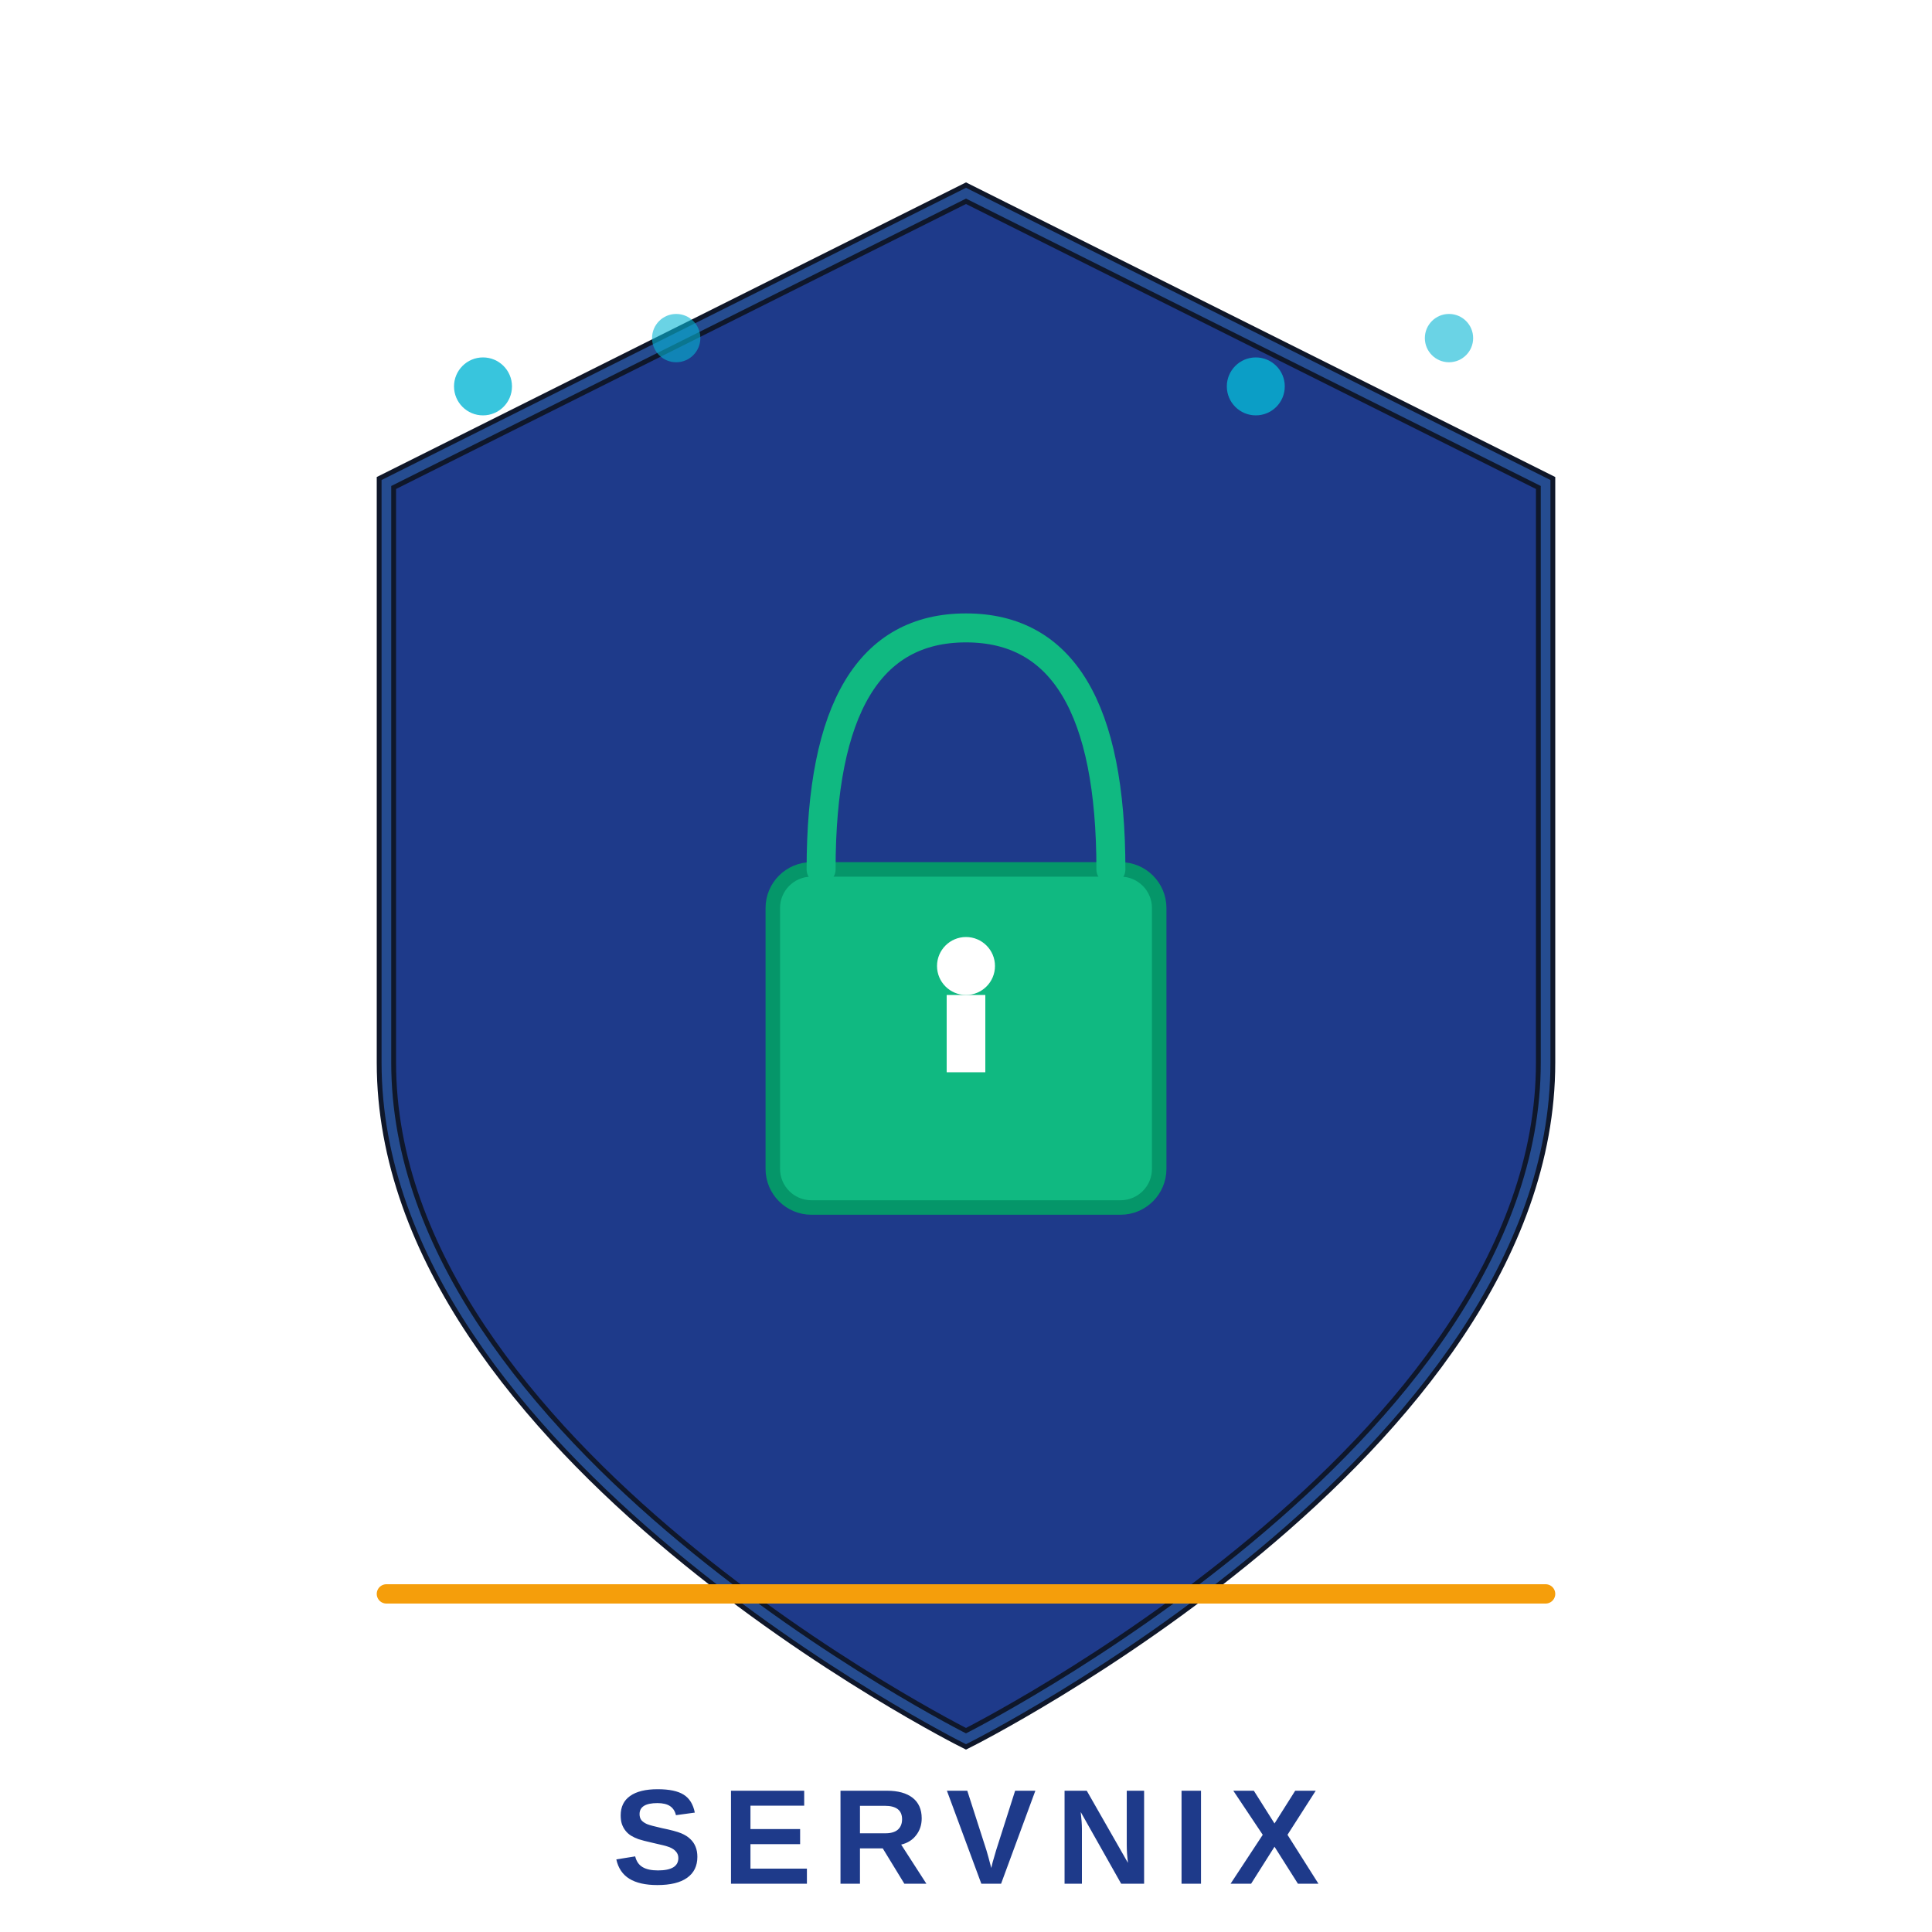
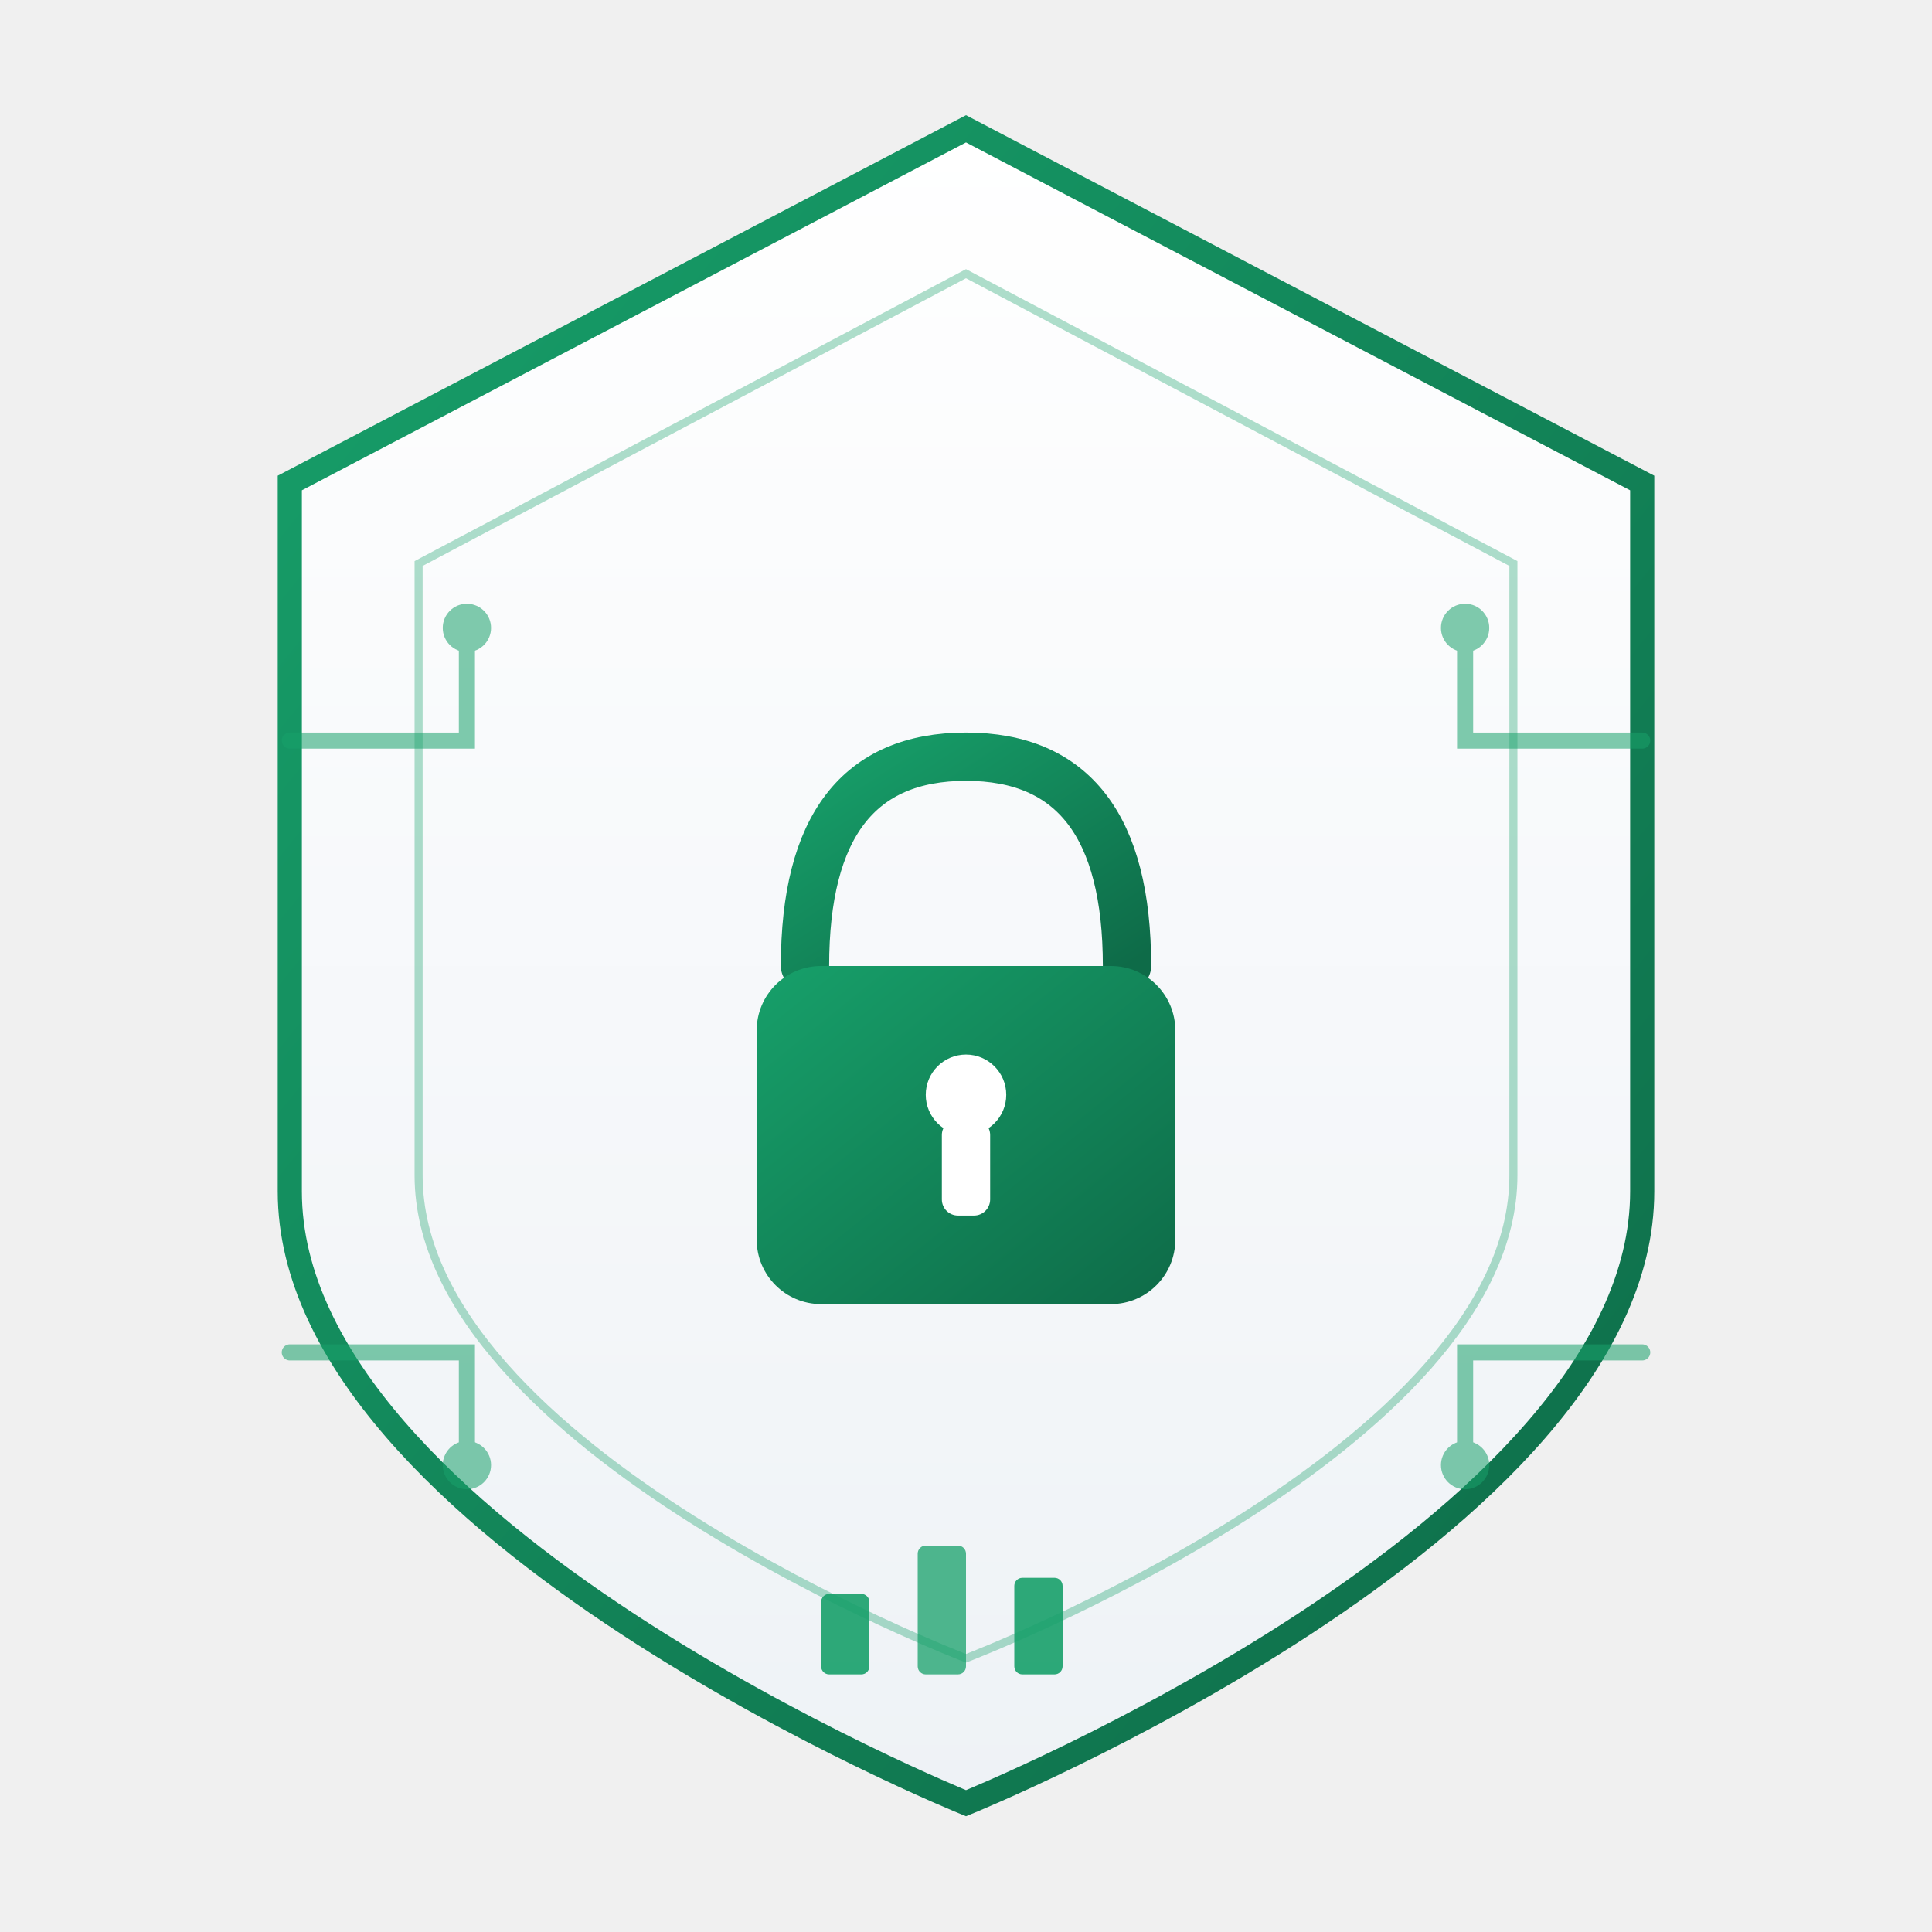
- <svg xmlns="http://www.w3.org/2000/svg" width="200" height="200" viewBox="0 0 200 200">
-   <rect width="200" height="200" fill="#ffffff" />
-   <path d="M 100 20 L 160 50 L 160 110 C 160 150 100 180 100 180 C 100 180 40 150 40 110 L 40 50 Z" fill="#1e3a8a" stroke="#0f172a" stroke-width="2" />
-   <path d="M 100 20 L 160 50 L 160 110 C 160 150 100 180 100 180 C 100 180 40 150 40 110 L 40 50 Z" fill="none" stroke="#3b82f6" stroke-width="1" opacity="0.5" />
-   <g transform="translate(100, 95)">
-     <rect x="-20" y="-5" width="40" height="35" rx="4" fill="#10b981" stroke="#059669" stroke-width="1.5" />
-     <path d="M -15 -5 Q -15 -30 0 -30 Q 15 -30 15 -5" fill="none" stroke="#10b981" stroke-width="3" stroke-linecap="round" />
-     <circle cx="0" cy="5" r="3" fill="#ffffff" />
-     <rect x="-2" y="8" width="4" height="8" fill="#ffffff" />
+ <svg xmlns="http://www.w3.org/2000/svg" width="240" height="240" viewBox="0 0 240 240">
+   <defs>
+     <linearGradient id="shieldFillLight" x1="0%" y1="0%" x2="0%" y2="100%">
+       <stop offset="0%" stop-color="#ffffff" />
+       <stop offset="100%" stop-color="#eef2f6" />
+     </linearGradient>
+     <linearGradient id="accentGradLight" x1="0%" y1="0%" x2="100%" y2="100%">
+       <stop offset="0%" stop-color="#17a06a" />
+       <stop offset="100%" stop-color="#0e6b48" />
+     </linearGradient>
+   </defs>
+   <path d="M120 16 L204 60 L204 148 C204 190 120 224 120 224 C120 224 36 190 36 148 L36 60 Z" fill="url(#shieldFillLight)" stroke="url(#accentGradLight)" stroke-width="3" />
+   <path d="M120 34 L188 70 L188 146 C188 180 120 206 120 206 C120 206 52 180 52 146 L52 70 Z" fill="none" stroke="#17a06a" stroke-width="1" opacity="0.35" />
+   <g stroke="#17a06a" stroke-width="2" fill="none" opacity="0.55" stroke-linecap="round">
+     <path d="M36 92 L58 92 L58 78" />
+     <path d="M204 92 L182 92 L182 78" />
+     <path d="M36 168 L58 168 L58 182" />
+     <path d="M204 168 L182 168 L182 182" />
+     <circle cx="58" cy="78" r="3" fill="#17a06a" stroke="none" />
+     <circle cx="182" cy="78" r="3" fill="#17a06a" stroke="none" />
+     <circle cx="58" cy="182" r="3" fill="#17a06a" stroke="none" />
+     <circle cx="182" cy="182" r="3" fill="#17a06a" stroke="none" />
  </g>
-   <circle cx="50" cy="40" r="3" fill="#06b6d4" opacity="0.8" />
-   <circle cx="70" cy="35" r="2.5" fill="#06b6d4" opacity="0.6" />
-   <circle cx="130" cy="40" r="3" fill="#06b6d4" opacity="0.8" />
-   <circle cx="150" cy="35" r="2.5" fill="#06b6d4" opacity="0.6" />
-   <line x1="40" y1="165" x2="160" y2="165" stroke="#f59e0b" stroke-width="2" stroke-linecap="round" />
-   <text x="100" y="195" font-family="Arial, sans-serif" font-size="14" font-weight="bold" fill="#1e3a8a" text-anchor="middle" letter-spacing="2">SERVNIX</text>
+   <g transform="translate(120, 128)">
+     <path d="M -20 -8 Q -20 -34 0 -34 Q 20 -34 20 -8" fill="none" stroke="url(#accentGradLight)" stroke-width="6" stroke-linecap="round" />
+     <rect x="-26" y="-8" width="52" height="42" rx="8" fill="url(#accentGradLight)" />
+     <circle cx="0" cy="8" r="5" fill="#ffffff" />
+     <rect x="-3" y="11" width="6" height="12" rx="2" fill="#ffffff" />
+   </g>
+   <g fill="#17a06a">
+     <rect x="102" y="198" width="6" height="10" rx="1" opacity="0.9" />
+     <rect x="114" y="192" width="6" height="16" rx="1" opacity="0.75" />
+     <rect x="126" y="196" width="6" height="12" rx="1" opacity="0.9" />
+   </g>
</svg>
